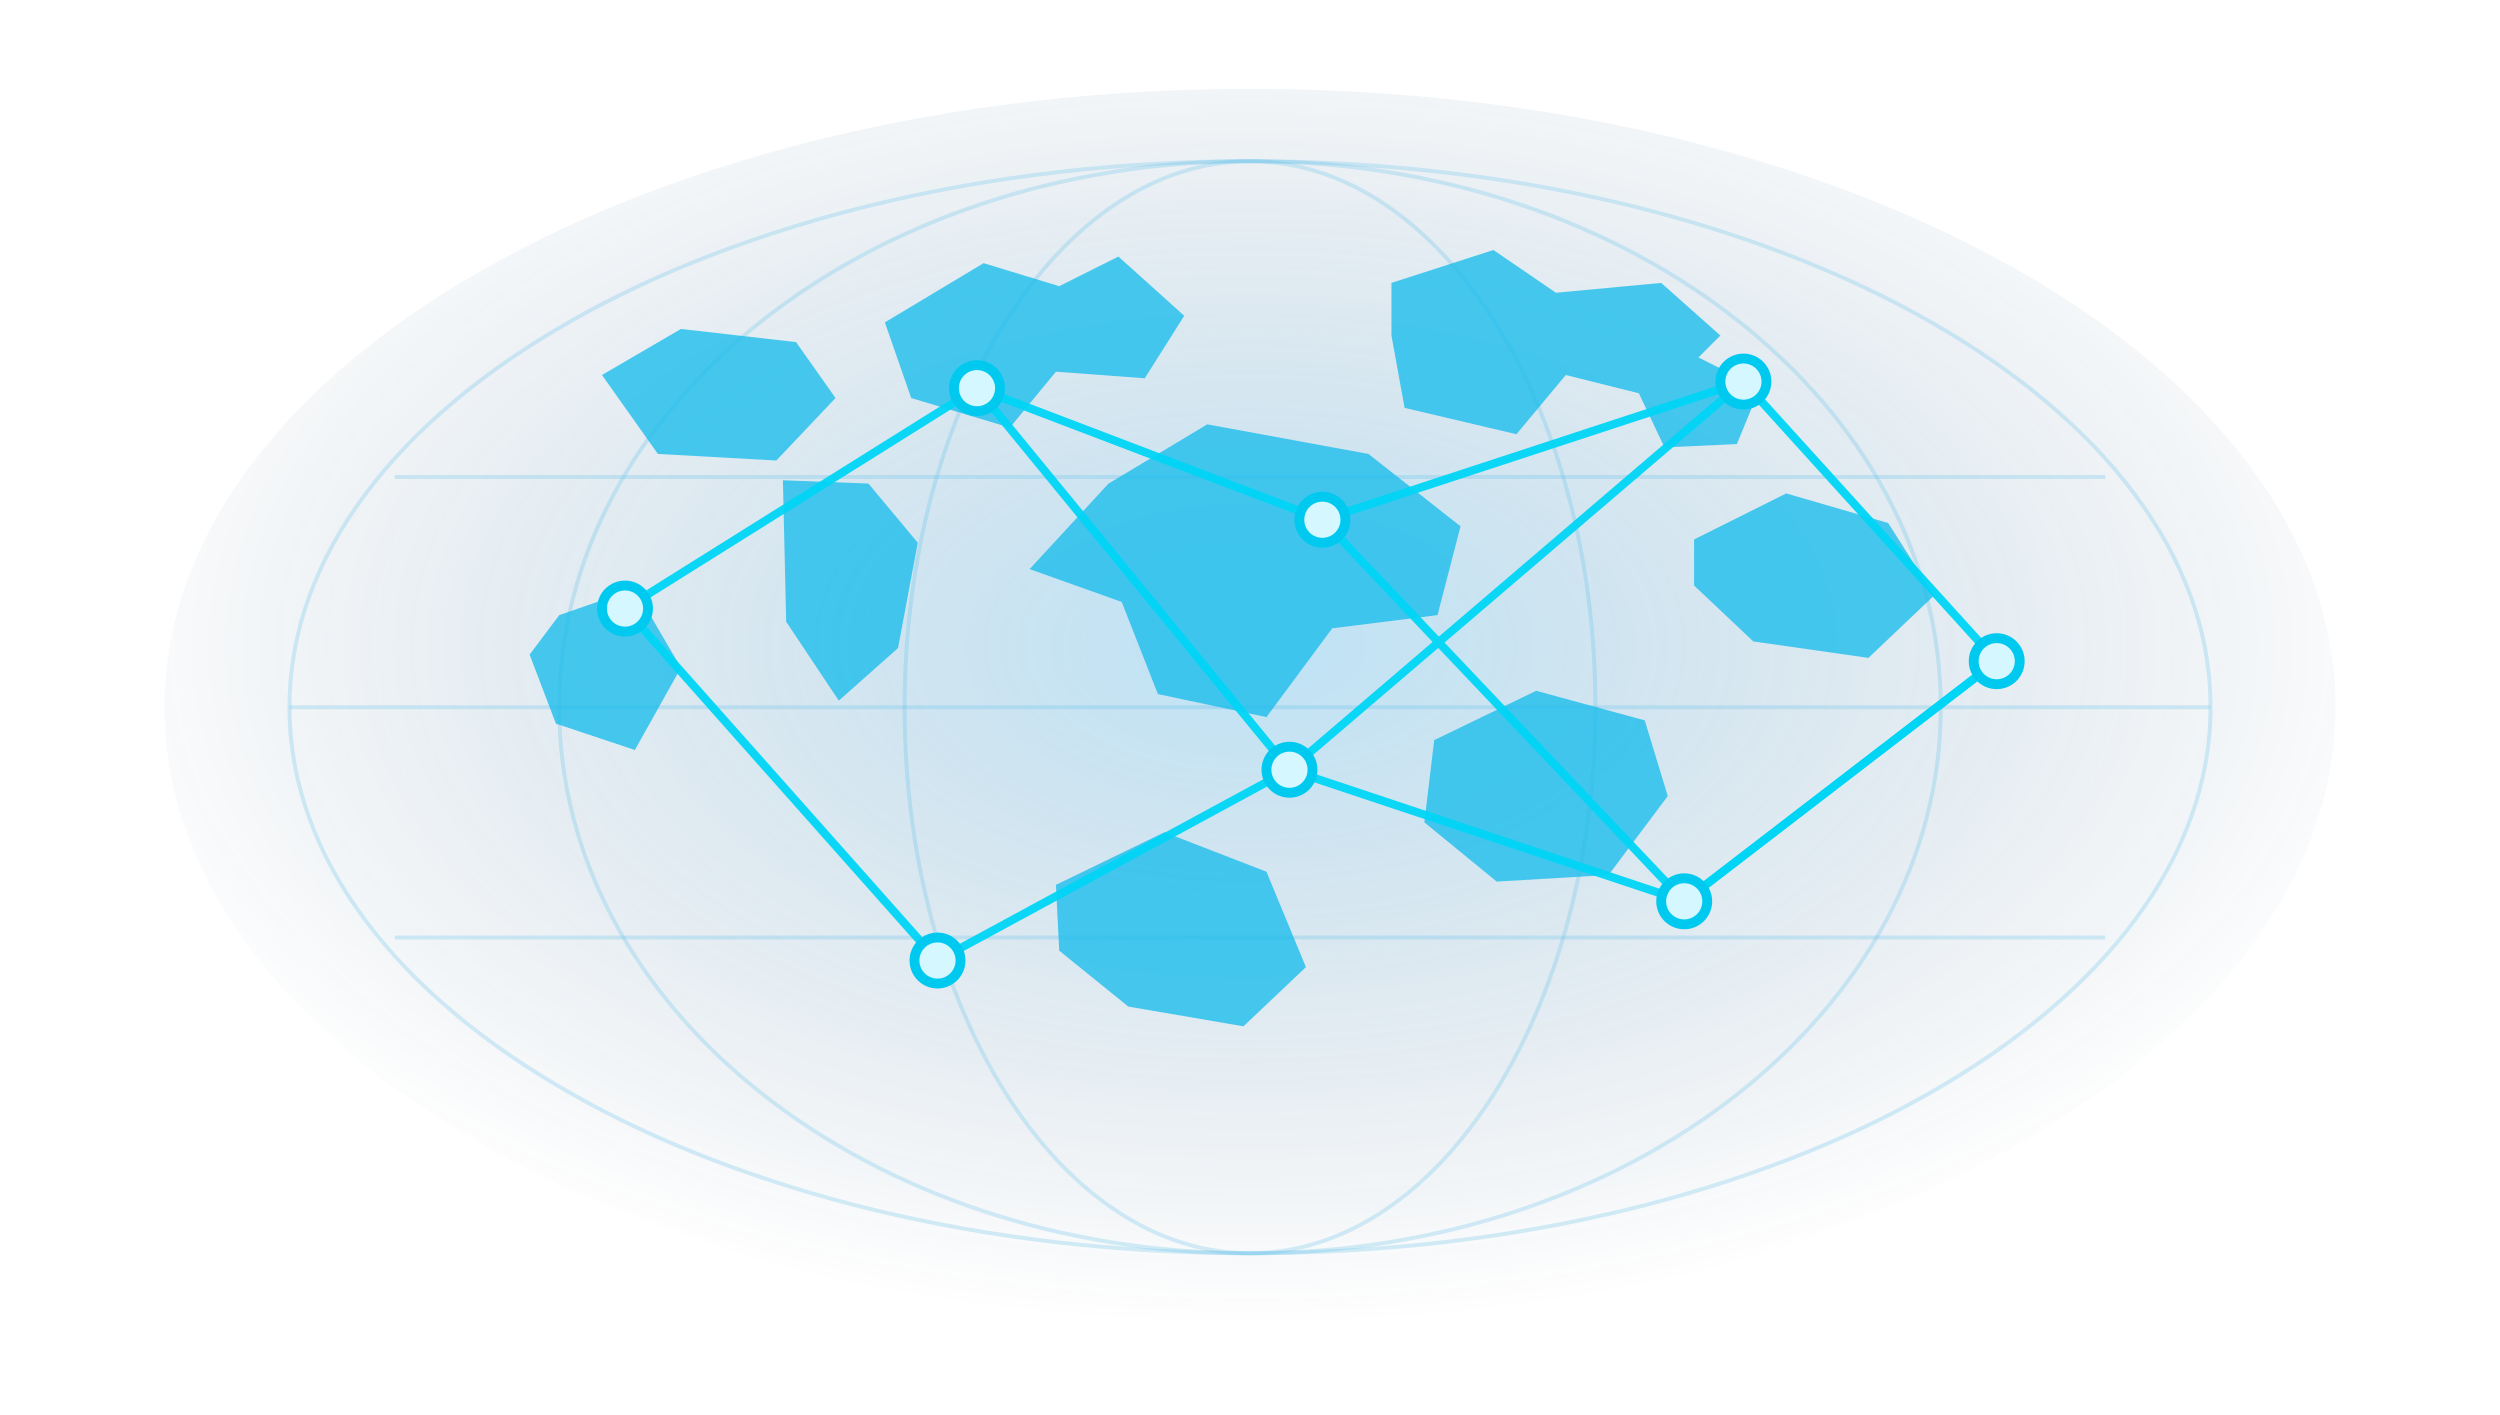
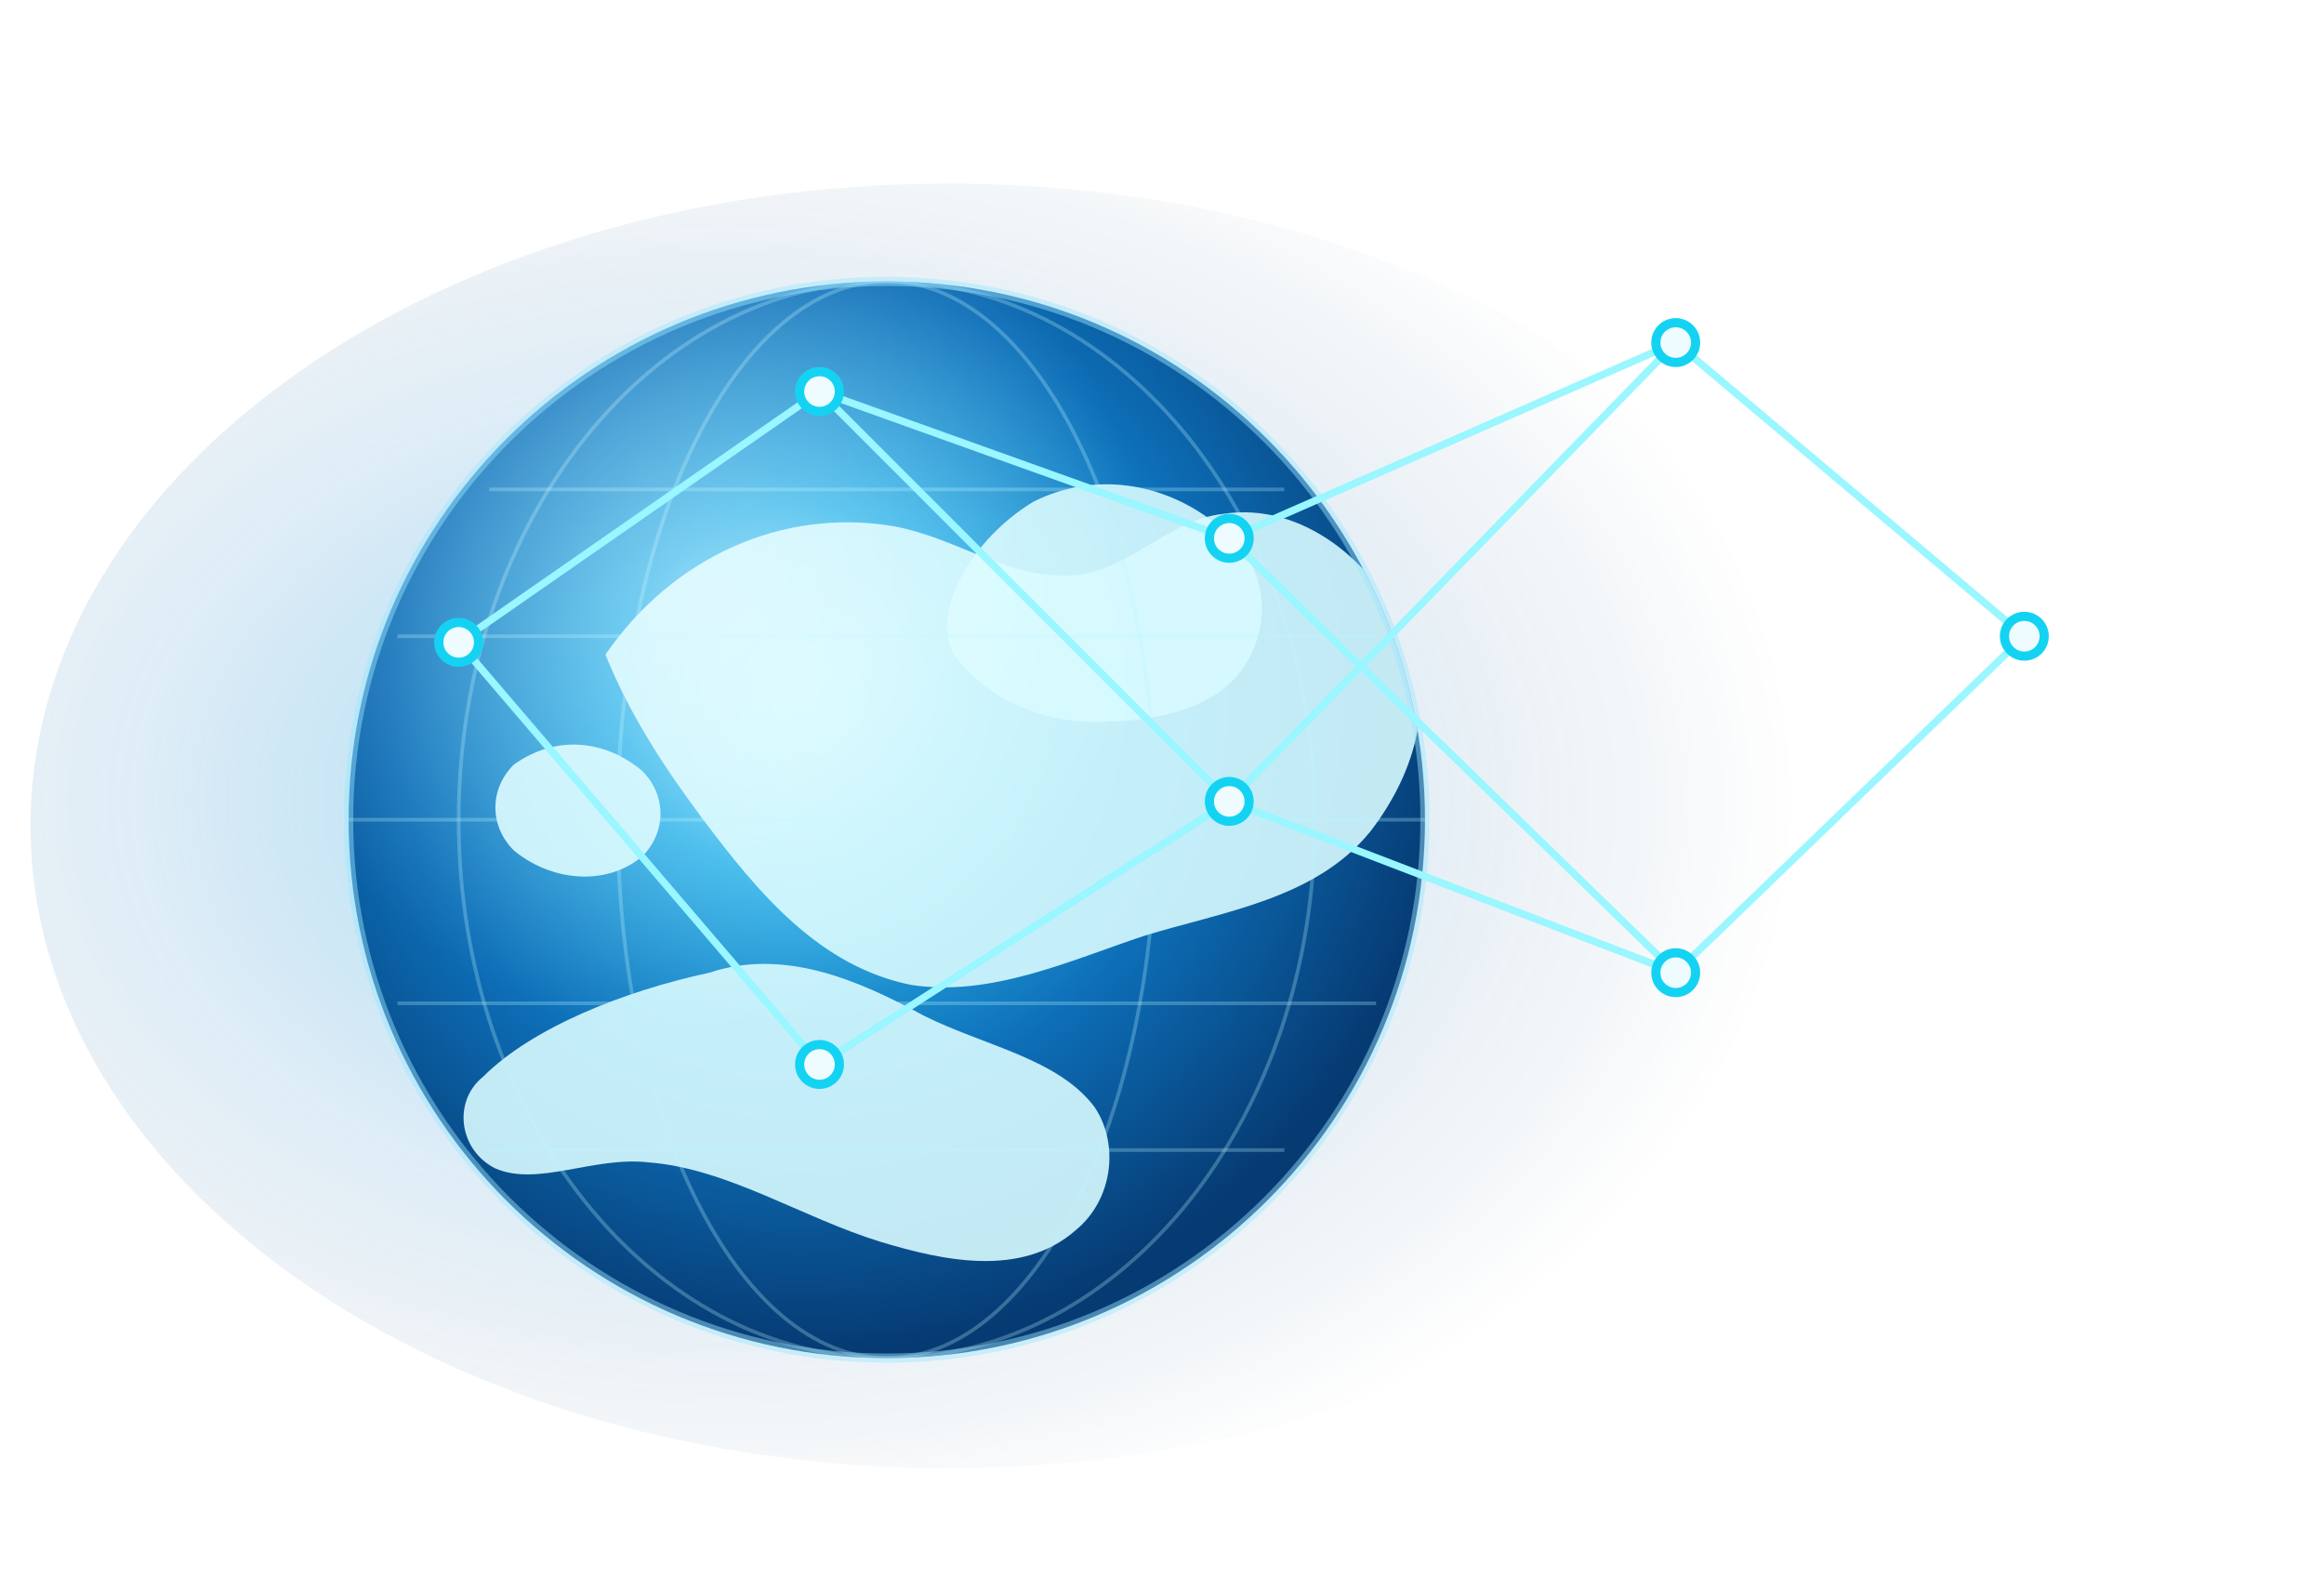
- <svg xmlns="http://www.w3.org/2000/svg" viewBox="0 0 760 430" fill="none">
+ <svg xmlns="http://www.w3.org/2000/svg" viewBox="0 0 760 520" fill="none">
  <defs>
-     <radialGradient id="g" cx="50%" cy="45%" r="55%">
-       <stop stop-color="#159BE0" stop-opacity=".28" />
-       <stop offset="1" stop-color="#052A52" stop-opacity="0" />
+     <radialGradient id="halo" cx="38%" cy="48%" r="58%">
+       <stop offset="0" stop-color="#4fd0f6" stop-opacity=".45" />
+       <stop offset=".55" stop-color="#1480c8" stop-opacity=".14" />
+       <stop offset="1" stop-color="#052a52" stop-opacity="0" />
    </radialGradient>
-     <linearGradient id="line" x1="80" y1="65" x2="680" y2="380">
-       <stop stop-color="#00D5F5" />
-       <stop offset="1" stop-color="#1686D9" />
+     <radialGradient id="ocean" cx="42%" cy="38%" r="62%">
+       <stop offset="0" stop-color="#9eefff" />
+       <stop offset=".28" stop-color="#2eb4ea" />
+       <stop offset=".62" stop-color="#0d6fb8" />
+       <stop offset="1" stop-color="#063a72" />
+     </radialGradient>
+     <radialGradient id="shine" cx="32%" cy="28%" r="42%">
+       <stop offset="0" stop-color="#ffffff" stop-opacity=".38" />
+       <stop offset="1" stop-color="#ffffff" stop-opacity="0" />
+     </radialGradient>
+     <clipPath id="earth">
+       <circle cx="290" cy="268" r="176" />
+     </clipPath>
+     <linearGradient id="arc" x1="90" y1="90" x2="680" y2="400">
+       <stop stop-color="#9af6ff" />
+       <stop offset="1" stop-color="#19b4ea" />
    </linearGradient>
  </defs>
-   <ellipse cx="380" cy="215" rx="330" ry="188" fill="url(#g)" />
-   <g stroke="#58BDEB" stroke-opacity=".25" stroke-width="1.2">
-     <ellipse cx="380" cy="215" rx="292" ry="166" />
-     <ellipse cx="380" cy="215" rx="210" ry="166" />
-     <ellipse cx="380" cy="215" rx="105" ry="166" />
-     <path d="M88 215h584M120 145h520M120 285h520" />
+   <ellipse cx="310" cy="270" rx="300" ry="210" fill="url(#halo)" />
+   <circle cx="290" cy="268" r="176" fill="url(#ocean)" />
+   <g clip-path="url(#earth)" fill="#d7fbff" fill-opacity=".9">
+     <path d="M198 214c22-32 58-48 94-42 22 4 38 18 60 16 18-2 30-18 48-20 26-4 50 16 60 40 10 22 2 46-12 64-18 22-48 26-74 34-24 8-50 20-76 16-30-6-50-30-68-54-12-16-24-34-32-54z" />
+     <path d="M232 318c24-8 48 2 70 14 20 10 44 14 56 30 8 12 6 30-6 40-18 16-44 10-64 4-26-8-50-24-76-26-18-2-36 8-50 2-12-6-14-22-4-30 16-16 46-28 74-34z" />
+     <path d="M338 164c20-10 42-6 58 6 16 10 20 28 14 42-8 20-32 24-52 24-18 0-36-8-46-22-8-14 6-38 26-50z" />
+     <path d="M168 250c14-10 30-8 42 2 8 8 8 20 0 28-12 10-30 8-42-2-8-8-8-20 0-28z" />
  </g>
-   <g fill="#19BDEB" fill-opacity=".78">
-     <path d="M183 114l24-14 35 4 12 17-18 19-36-2-17-24zm55 32 26 1 15 18-6 32-18 16-16-24-1-43zm-68 41 23-8 14 24-14 25-24-8-8-21 9-12zm99-89 30-18 23 7 18-9 20 18-12 19-27-2-14 17-30-9-8-23zm68 49 30-18 49 9 28 22-7 27-32 4-20 27-33-7-11-28-28-10 24-26zm86-61 31-10 19 13 32-3 18 16-19 19-28-7-15 18-34-8-4-22zm92 78 28-14 31 9 14 22-20 19-35-5-18-17zm-79 61 31-15 33 9 7 23-18 24-34 2-22-18 3-25zm-115 44 33-16 31 12 12 29-19 18-35-6-21-17-1-20zm176-152 18-9 20 10-7 17-22 1-9-19z" />
+   <g clip-path="url(#earth)" fill="none" stroke="#b9f4ff" stroke-opacity=".28" stroke-width="1.2">
+     <ellipse cx="290" cy="268" rx="88" ry="176" />
+     <ellipse cx="290" cy="268" rx="140" ry="176" />
+     <path d="M114 268h352M130 208h320M130 328h320M160 160h260M160 376h260" />
  </g>
-   <g stroke="url(#line)" stroke-width="2.5" stroke-linecap="round" stroke-opacity=".95">
-     <path d="M190 185 297 118 402 158 530 116 607 201 512 274 392 234 285 292 190 185" />
-     <path d="M297 118 392 234 530 116M402 158 512 274 607 201" />
+   <circle cx="290" cy="268" r="176" fill="url(#shine)" />
+   <circle cx="290" cy="268" r="176" fill="none" stroke="#9be7ff" stroke-opacity=".45" stroke-width="3" />
+   <g stroke="url(#arc)" stroke-width="2.4" stroke-linecap="round" fill="none">
+     <path d="M150 210 268 128 402 176 548 112 662 208 548 318 402 262 268 348 150 210" />
+     <path d="M268 128 402 262 548 112M402 176 548 318" />
  </g>
-   <g fill="#D5F7FF" stroke="#00C9F0" stroke-width="3">
-     <circle cx="190" cy="185" r="7" />
-     <circle cx="297" cy="118" r="7" />
-     <circle cx="402" cy="158" r="7" />
-     <circle cx="530" cy="116" r="7" />
-     <circle cx="607" cy="201" r="7" />
-     <circle cx="512" cy="274" r="7" />
-     <circle cx="392" cy="234" r="7" />
-     <circle cx="285" cy="292" r="7" />
+   <g fill="#eefcff" stroke="#14d3f2" stroke-width="3">
+     <circle cx="150" cy="210" r="6.5" />
+     <circle cx="268" cy="128" r="6.5" />
+     <circle cx="402" cy="176" r="6.5" />
+     <circle cx="548" cy="112" r="6.5" />
+     <circle cx="662" cy="208" r="6.5" />
+     <circle cx="548" cy="318" r="6.5" />
+     <circle cx="402" cy="262" r="6.5" />
+     <circle cx="268" cy="348" r="6.5" />
  </g>
</svg>
